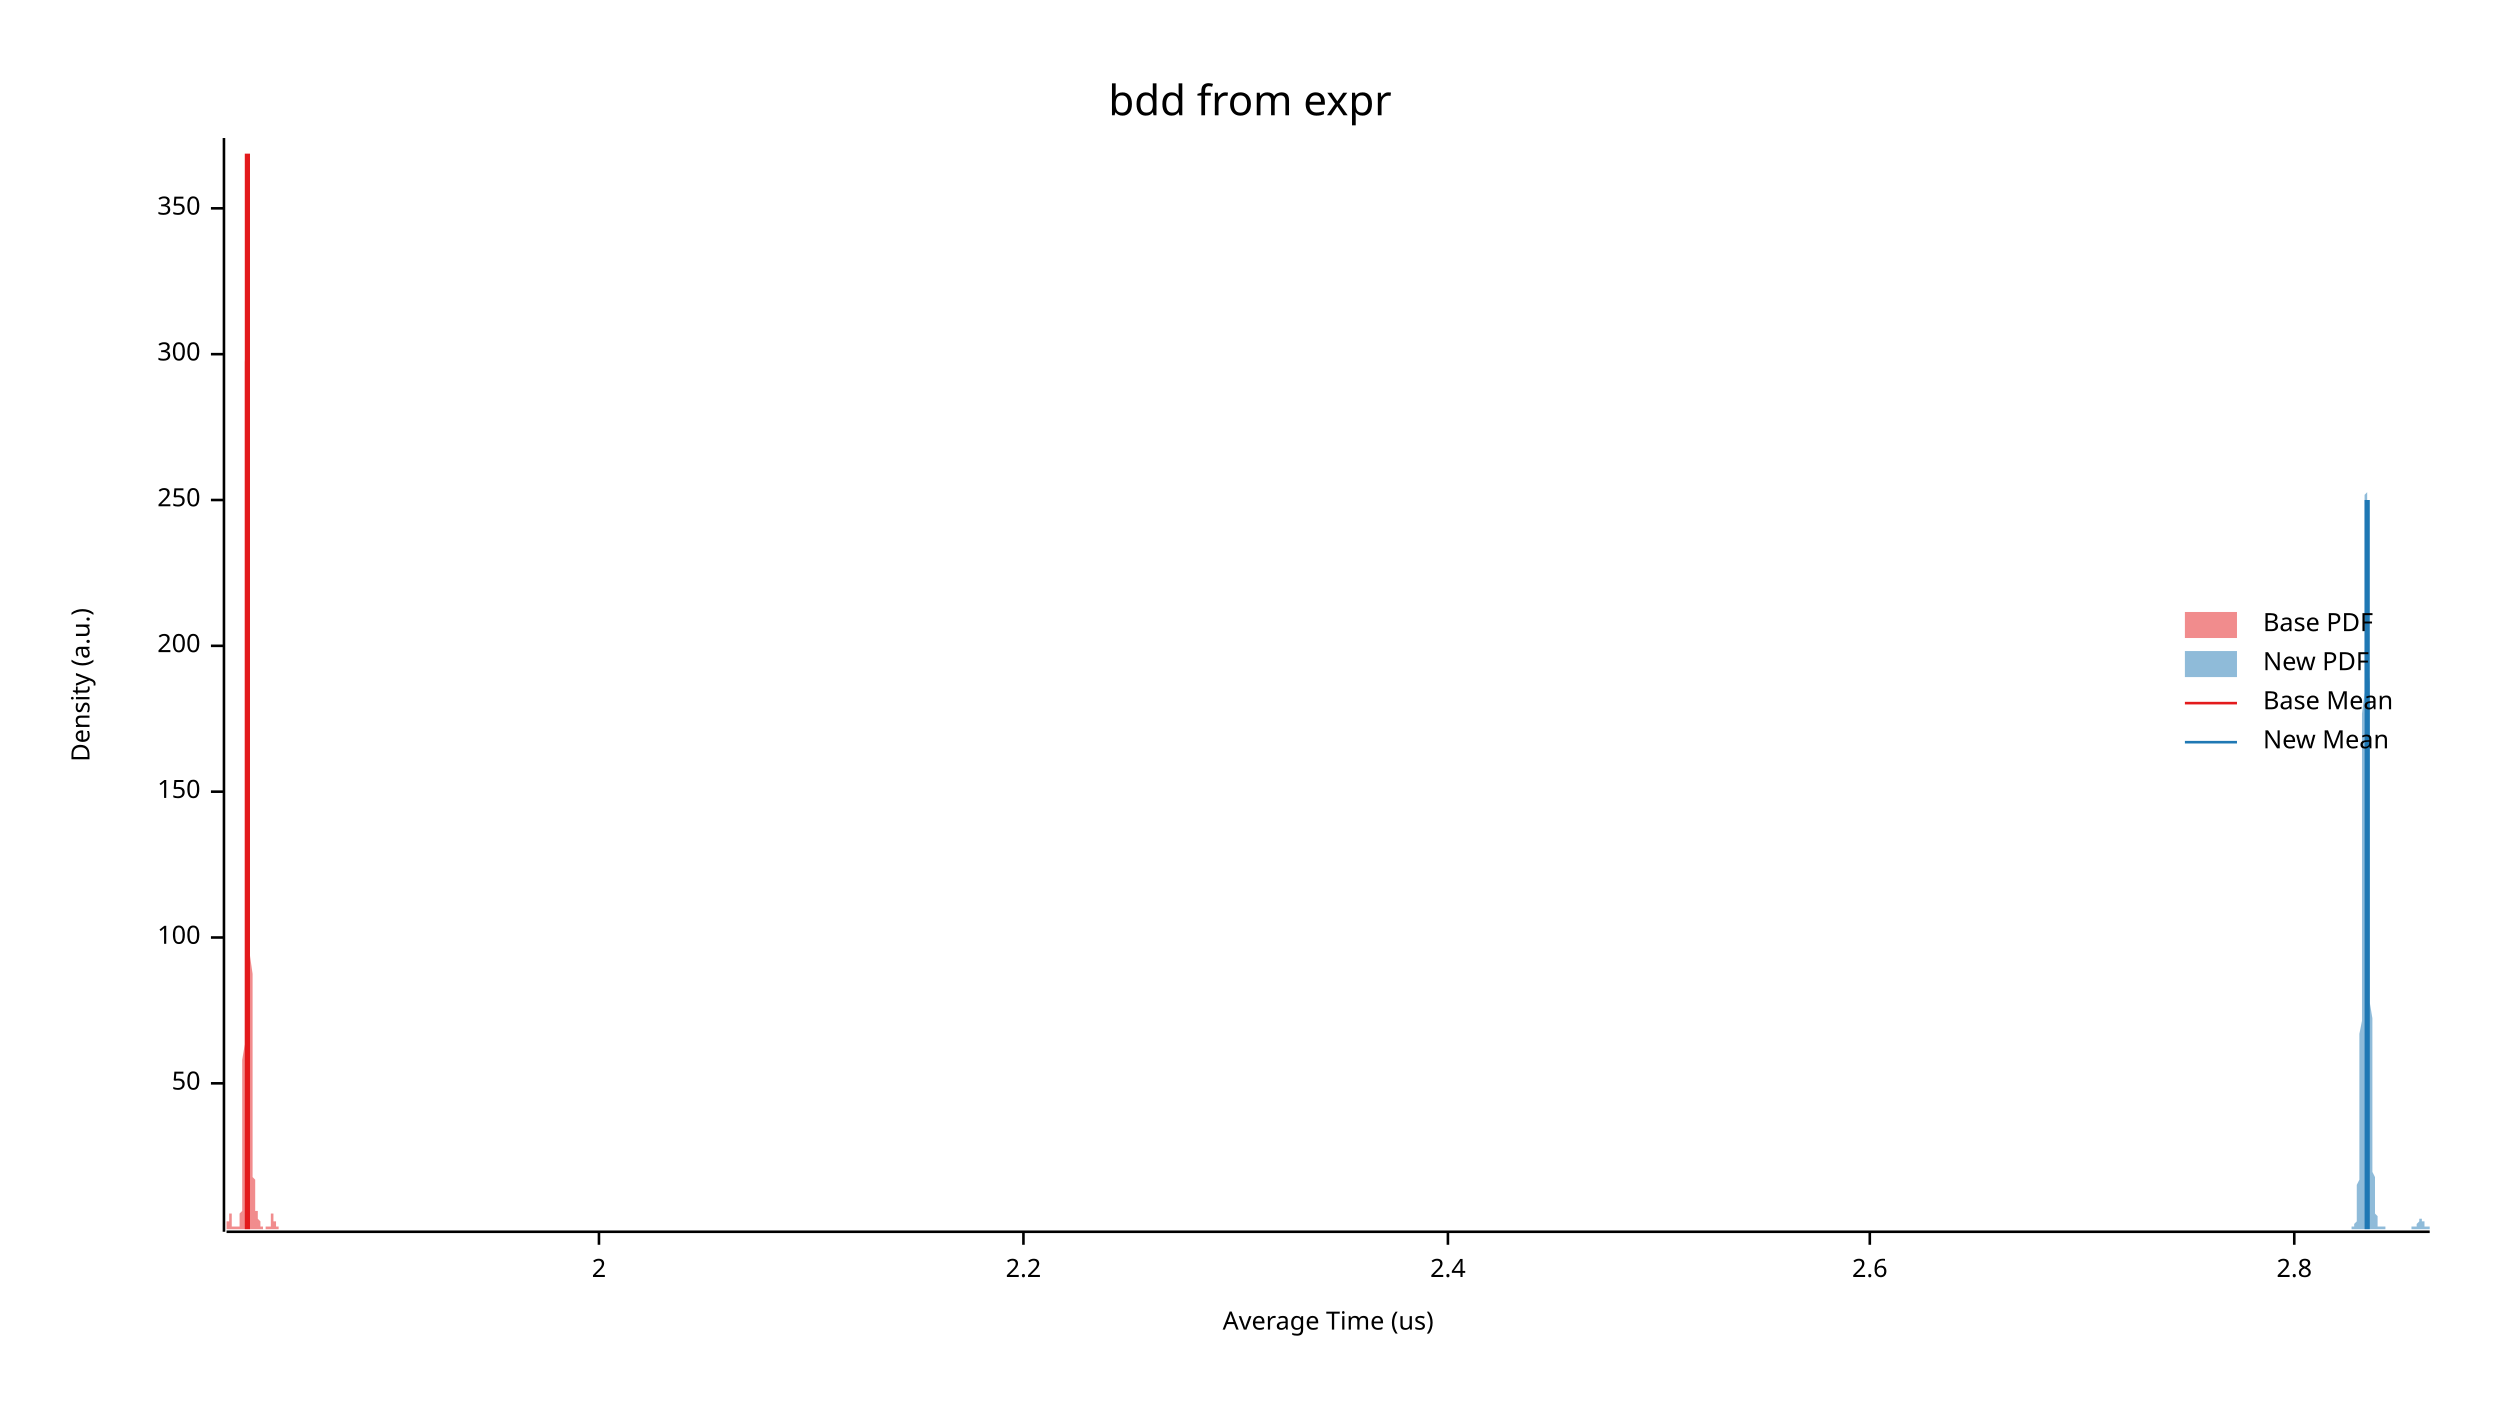
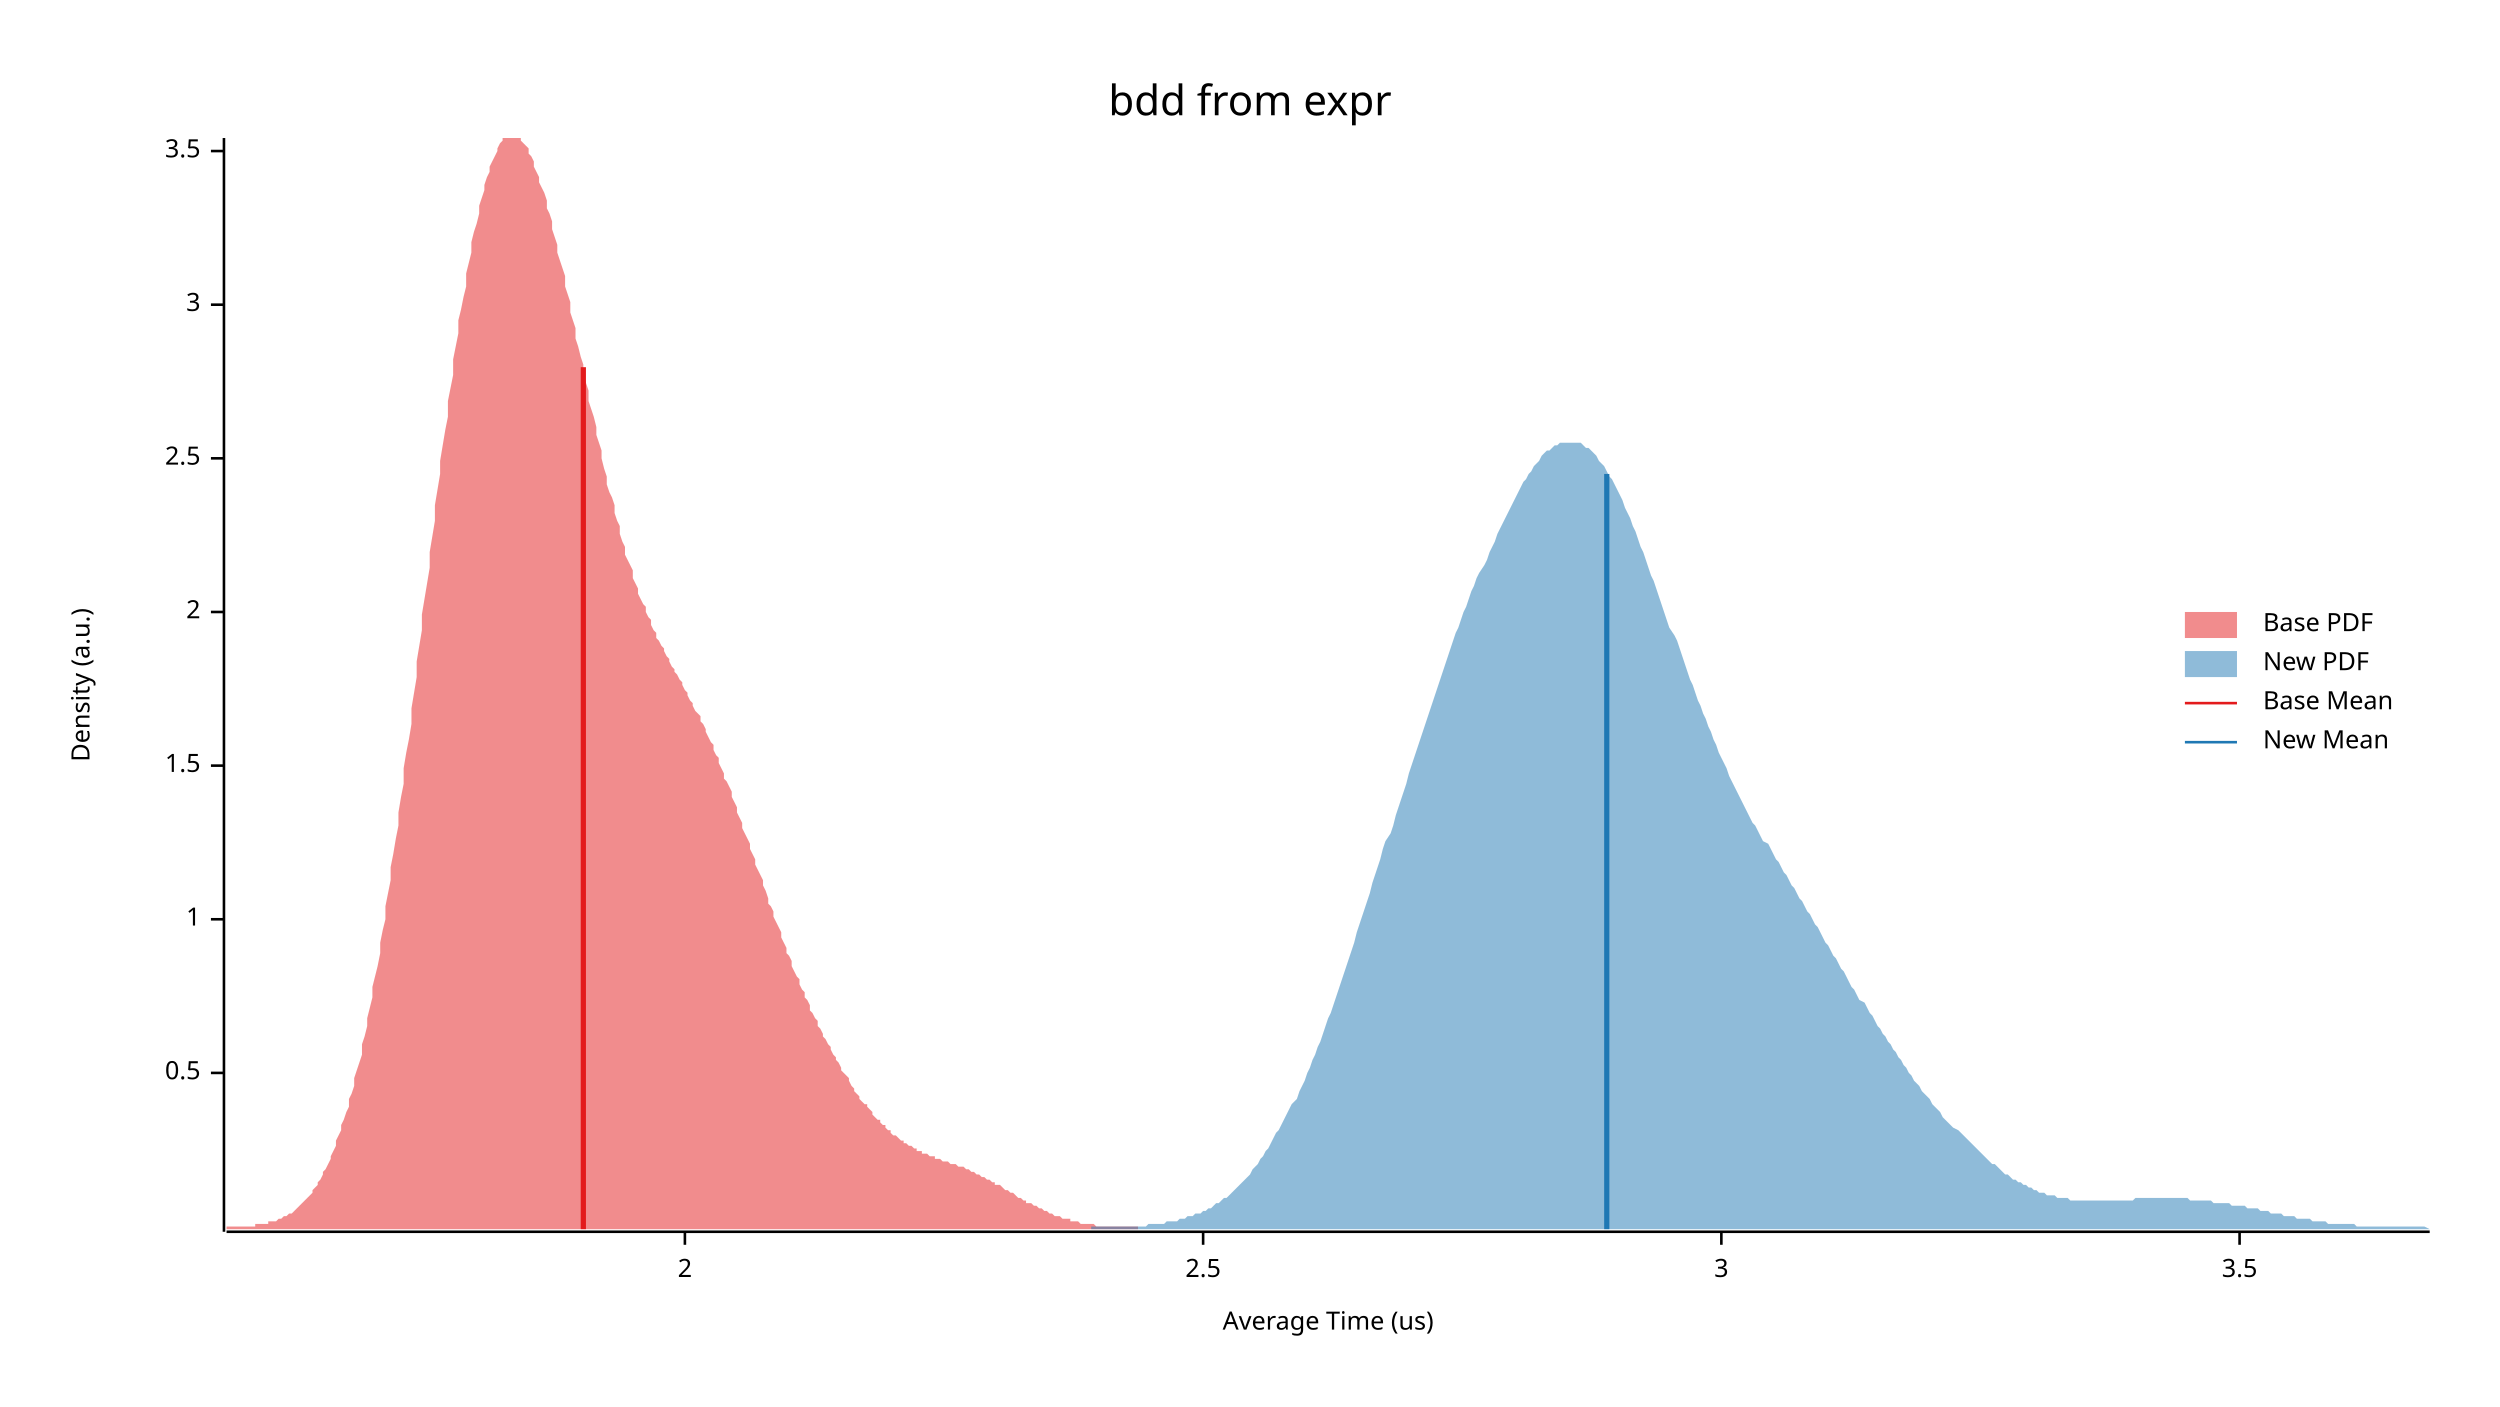
<svg xmlns="http://www.w3.org/2000/svg" width="960" height="540" viewBox="0 0 960 540">
  <text x="480" y="32" dy="0.76em" text-anchor="middle" font-family="sans-serif" font-size="16.129" opacity="1" fill="#000000">
bdd from expr
</text>
  <text x="27" y="263" dy="0.76em" text-anchor="middle" font-family="sans-serif" font-size="9.677" opacity="1" fill="#000000" transform="rotate(270, 27, 263)">
Density (a.u.)
</text>
  <text x="510" y="513" dy="-0.5ex" text-anchor="middle" font-family="sans-serif" font-size="9.677" opacity="1" fill="#000000">
Average Time (us)
</text>
  <polyline fill="none" opacity="1" stroke="#000000" stroke-width="1" points="86,53 86,473 " />
-   <text x="77" y="416" dy="0.5ex" text-anchor="end" font-family="sans-serif" font-size="9.677" opacity="1" fill="#000000">
- 50
+   <text x="77" y="412" dy="0.5ex" text-anchor="end" font-family="sans-serif" font-size="9.677" opacity="1" fill="#000000">
+ 0.5
</text>
-   <polyline fill="none" opacity="1" stroke="#000000" stroke-width="1" points="81,416 86,416 " />
-   <text x="77" y="360" dy="0.5ex" text-anchor="end" font-family="sans-serif" font-size="9.677" opacity="1" fill="#000000">
- 100
+   <polyline fill="none" opacity="1" stroke="#000000" stroke-width="1" points="81,412 86,412 " />
+   <text x="77" y="353" dy="0.5ex" text-anchor="end" font-family="sans-serif" font-size="9.677" opacity="1" fill="#000000">
+ 1
</text>
-   <polyline fill="none" opacity="1" stroke="#000000" stroke-width="1" points="81,360 86,360 " />
-   <text x="77" y="304" dy="0.5ex" text-anchor="end" font-family="sans-serif" font-size="9.677" opacity="1" fill="#000000">
- 150
+   <polyline fill="none" opacity="1" stroke="#000000" stroke-width="1" points="81,353 86,353 " />
+   <text x="77" y="294" dy="0.5ex" text-anchor="end" font-family="sans-serif" font-size="9.677" opacity="1" fill="#000000">
+ 1.5
</text>
-   <polyline fill="none" opacity="1" stroke="#000000" stroke-width="1" points="81,304 86,304 " />
-   <text x="77" y="248" dy="0.5ex" text-anchor="end" font-family="sans-serif" font-size="9.677" opacity="1" fill="#000000">
- 200
- </text>
-   <polyline fill="none" opacity="1" stroke="#000000" stroke-width="1" points="81,248 86,248 " />
-   <text x="77" y="192" dy="0.5ex" text-anchor="end" font-family="sans-serif" font-size="9.677" opacity="1" fill="#000000">
- 250
- </text>
-   <polyline fill="none" opacity="1" stroke="#000000" stroke-width="1" points="81,192 86,192 " />
-   <text x="77" y="136" dy="0.5ex" text-anchor="end" font-family="sans-serif" font-size="9.677" opacity="1" fill="#000000">
- 300
- </text>
-   <polyline fill="none" opacity="1" stroke="#000000" stroke-width="1" points="81,136 86,136 " />
-   <text x="77" y="80" dy="0.5ex" text-anchor="end" font-family="sans-serif" font-size="9.677" opacity="1" fill="#000000">
- 350
- </text>
-   <polyline fill="none" opacity="1" stroke="#000000" stroke-width="1" points="81,80 86,80 " />
-   <polyline fill="none" opacity="1" stroke="#000000" stroke-width="1" points="87,473 933,473 " />
-   <text x="230" y="483" dy="0.76em" text-anchor="middle" font-family="sans-serif" font-size="9.677" opacity="1" fill="#000000">
+   <polyline fill="none" opacity="1" stroke="#000000" stroke-width="1" points="81,294 86,294 " />
+   <text x="77" y="235" dy="0.5ex" text-anchor="end" font-family="sans-serif" font-size="9.677" opacity="1" fill="#000000">
2
</text>
-   <polyline fill="none" opacity="1" stroke="#000000" stroke-width="1" points="230,473 230,478 " />
-   <text x="393" y="483" dy="0.76em" text-anchor="middle" font-family="sans-serif" font-size="9.677" opacity="1" fill="#000000">
- 2.2
+   <polyline fill="none" opacity="1" stroke="#000000" stroke-width="1" points="81,235 86,235 " />
+   <text x="77" y="176" dy="0.5ex" text-anchor="end" font-family="sans-serif" font-size="9.677" opacity="1" fill="#000000">
+ 2.5
</text>
-   <polyline fill="none" opacity="1" stroke="#000000" stroke-width="1" points="393,473 393,478 " />
-   <text x="556" y="483" dy="0.76em" text-anchor="middle" font-family="sans-serif" font-size="9.677" opacity="1" fill="#000000">
- 2.4
+   <polyline fill="none" opacity="1" stroke="#000000" stroke-width="1" points="81,176 86,176 " />
+   <text x="77" y="117" dy="0.5ex" text-anchor="end" font-family="sans-serif" font-size="9.677" opacity="1" fill="#000000">
+ 3
</text>
-   <polyline fill="none" opacity="1" stroke="#000000" stroke-width="1" points="556,473 556,478 " />
-   <text x="718" y="483" dy="0.76em" text-anchor="middle" font-family="sans-serif" font-size="9.677" opacity="1" fill="#000000">
- 2.6
+   <polyline fill="none" opacity="1" stroke="#000000" stroke-width="1" points="81,117 86,117 " />
+   <text x="77" y="58" dy="0.5ex" text-anchor="end" font-family="sans-serif" font-size="9.677" opacity="1" fill="#000000">
+ 3.5
</text>
-   <polyline fill="none" opacity="1" stroke="#000000" stroke-width="1" points="718,473 718,478 " />
-   <text x="881" y="483" dy="0.76em" text-anchor="middle" font-family="sans-serif" font-size="9.677" opacity="1" fill="#000000">
- 2.8
+   <polyline fill="none" opacity="1" stroke="#000000" stroke-width="1" points="81,58 86,58 " />
+   <polyline fill="none" opacity="1" stroke="#000000" stroke-width="1" points="87,473 933,473 " />
+   <text x="263" y="483" dy="0.76em" text-anchor="middle" font-family="sans-serif" font-size="9.677" opacity="1" fill="#000000">
+ 2
</text>
-   <polyline fill="none" opacity="1" stroke="#000000" stroke-width="1" points="881,473 881,478 " />
-   <polygon opacity="0.5" fill="#E31A1C" points="87,471 87,471 87,471 87,471 87,471 87,471 87,471 87,471 87,471 87,471 87,471 87,471 87,471 87,471 87,471 87,471 87,471 87,470 87,470 87,470 87,470 87,470 87,470 87,469 87,469 88,469 88,469 88,468 88,468 88,468 88,468 88,467 88,467 88,467 88,467 88,466 88,466 88,466 88,466 88,466 88,466 88,466 88,465 88,465 88,465 88,465 88,465 88,465 88,466 88,466 89,466 89,466 89,466 89,466 89,467 89,467 89,467 89,467 89,468 89,468 89,468 89,468 89,469 89,469 89,469 89,469 89,469 89,470 89,470 89,470 89,470 89,470 89,470 89,471 89,471 90,471 90,471 90,471 90,471 90,471 90,471 90,471 90,471 90,471 90,471 90,471 90,471 90,471 90,471 90,471 90,471 90,471 90,471 90,471 90,471 90,471 90,471 90,471 90,471 90,471 91,471 91,471 91,471 91,471 91,471 91,471 91,471 91,471 91,471 91,471 91,471 91,471 91,471 91,471 91,471 91,471 91,471 91,471 91,471 91,471 91,471 91,471 91,471 91,471 91,471 92,471 92,471 92,471 92,471 92,471 92,471 92,471 92,471 92,471 92,471 92,471 92,470 92,470 92,470 92,470 92,470 92,469 92,469 92,469 92,468 92,468 92,467 92,467 92,466 92,466 93,465 93,464 93,463 93,462 93,461 93,460 93,459 93,458 93,456 93,455 93,453 93,452 93,450 93,447 93,445 93,443 93,440 93,437 93,434 93,430 93,426 93,422 93,417 93,412 93,407 94,401 94,395 94,388 94,381 94,373 94,364 94,356 94,346 94,336 94,326 94,315 94,304 94,292 94,280 94,268 94,255 94,242 94,229 94,216 94,203 94,189 94,176 94,164 94,151 94,139 95,128 95,117 95,106 95,96 95,88 95,80 95,72 95,66 95,61 95,57 95,54 95,53 95,53 95,53 95,53 95,56 95,59 95,64 95,69 95,75 95,83 95,90 95,99 95,108 95,118 96,128 96,139 96,150 96,162 96,173 96,185 96,196 96,208 96,219 96,231 96,242 96,253 96,264 96,274 96,285 96,295 96,304 96,313 96,322 96,331 96,339 96,346 96,354 96,361 96,367 97,374 97,380 97,385 97,391 97,396 97,401 97,405 97,409 97,413 97,417 97,421 97,424 97,427 97,430 97,433 97,436 97,438 97,441 97,443 97,445 97,447 97,449 97,450 97,452 98,453 98,455 98,456 98,457 98,458 98,459 98,460 98,461 98,462 98,462 98,463 98,463 98,464 98,464 98,464 98,465 98,465 98,465 98,465 98,465 98,465 98,465 98,465 98,465 98,465 99,465 99,465 99,465 99,465 99,465 99,465 99,465 99,465 99,465 99,465 99,465 99,466 99,466 99,466 99,466 99,466 99,466 99,467 99,467 99,467 99,467 99,468 99,468 99,468 99,468 100,469 100,469 100,469 100,469 100,469 100,470 100,470 100,470 100,470 100,470 100,470 100,471 100,471 100,471 100,471 100,471 100,471 100,471 100,471 100,471 100,471 100,471 100,471 100,471 100,471 101,471 101,471 101,471 101,471 101,471 101,471 101,471 101,471 101,471 101,471 101,471 101,471 101,471 101,471 101,471 101,471 101,471 101,471 101,471 101,472 101,472 101,472 101,472 101,472 101,472 102,472 102,472 102,472 102,472 102,472 102,472 102,472 102,472 102,472 102,472 102,472 102,472 102,472 102,472 102,472 102,472 102,472 102,472 102,472 102,471 102,471 102,471 102,471 102,471 102,471 103,471 103,471 103,471 103,471 103,471 103,471 103,471 103,471 103,471 103,471 103,471 103,471 103,471 103,471 103,471 103,471 103,471 103,471 103,471 103,471 103,471 103,471 103,471 103,471 103,471 104,471 104,471 104,471 104,470 104,470 104,470 104,470 104,470 104,470 104,469 104,469 104,469 104,469 104,469 104,468 104,468 104,468 104,468 104,467 104,467 104,467 104,467 104,466 104,466 104,466 105,466 105,466 105,466 105,465 105,465 105,465 105,465 105,465 105,465 105,466 105,466 105,466 105,466 105,466 105,466 105,466 105,467 105,467 105,467 105,467 105,468 105,468 105,468 105,468 105,469 106,469 106,469 106,469 106,470 106,470 106,470 106,470 106,470 106,470 106,471 106,471 106,471 106,471 106,471 106,471 106,471 106,471 106,471 106,471 106,471 106,471 106,471 106,471 106,471 106,471 107,471 107,472 87,472 " />
-   <polygon opacity="0.5" fill="#1F78B4" points="903,471 904,471 904,471 904,471 904,471 904,471 904,471 904,471 904,471 904,471 904,471 904,471 904,471 904,470 904,470 904,470 904,470 904,470 905,469 905,469 905,469 905,468 905,468 905,467 905,466 905,466 905,465 905,464 905,463 905,462 905,461 905,460 905,458 905,457 905,455 906,453 906,451 906,449 906,447 906,444 906,441 906,438 906,435 906,432 906,428 906,425 906,421 906,416 906,412 906,407 906,402 906,397 907,392 907,386 907,380 907,374 907,368 907,361 907,355 907,348 907,341 907,333 907,326 907,319 907,311 907,304 907,296 907,289 907,281 907,274 908,266 908,259 908,252 908,245 908,239 908,232 908,226 908,221 908,215 908,210 908,206 908,202 908,198 908,196 908,193 908,191 908,190 909,189 909,189 909,190 909,191 909,193 909,195 909,198 909,202 909,206 909,210 909,215 909,221 909,227 909,234 909,240 909,247 909,255 910,262 910,270 910,278 910,286 910,295 910,303 910,311 910,319 910,327 910,335 910,343 910,351 910,358 910,365 910,372 910,379 910,385 911,391 911,397 911,403 911,408 911,413 911,417 911,421 911,425 911,429 911,432 911,436 911,439 911,441 911,444 911,446 911,448 911,450 912,452 912,453 912,455 912,456 912,457 912,458 912,459 912,460 912,461 912,462 912,463 912,463 912,464 912,465 912,465 912,466 912,466 912,466 913,467 913,467 913,468 913,468 913,468 913,469 913,469 913,469 913,469 913,470 913,470 913,470 913,470 913,470 913,470 913,471 913,471 914,471 914,471 914,471 914,471 914,471 914,471 914,471 914,471 914,471 914,471 914,471 914,471 914,471 914,471 914,471 914,471 914,471 915,471 915,471 915,471 915,471 915,471 915,471 915,471 915,471 915,471 915,471 915,471 915,471 915,471 915,471 915,471 915,471 915,471 916,471 916,472 916,472 916,472 916,472 916,472 916,472 916,472 916,472 916,472 916,472 916,472 916,472 916,472 916,472 916,472 916,472 917,472 917,472 917,472 917,472 917,472 917,472 917,472 917,472 917,472 917,472 917,472 917,472 917,472 917,472 917,472 917,472 917,472 917,472 918,472 918,472 918,472 918,472 918,472 918,472 918,472 918,472 918,472 918,472 918,472 918,472 918,472 918,472 918,472 918,472 918,472 919,472 919,472 919,472 919,472 919,472 919,472 919,472 919,472 919,472 919,472 919,472 919,472 919,472 919,472 919,472 919,472 919,472 920,472 920,472 920,472 920,472 920,472 920,472 920,472 920,472 920,472 920,472 920,472 920,472 920,472 920,472 920,472 920,472 920,472 921,472 921,472 921,472 921,472 921,472 921,472 921,472 921,472 921,472 921,472 921,472 921,472 921,472 921,472 921,472 921,472 921,472 922,472 922,472 922,472 922,472 922,472 922,472 922,472 922,472 922,472 922,472 922,472 922,472 922,472 922,472 922,472 922,472 922,472 922,472 923,472 923,472 923,472 923,472 923,472 923,472 923,472 923,472 923,472 923,472 923,472 923,472 923,472 923,472 923,472 923,472 923,472 924,472 924,472 924,472 924,472 924,472 924,472 924,472 924,472 924,472 924,472 924,472 924,472 924,472 924,472 924,472 924,472 924,472 925,472 925,472 925,472 925,472 925,472 925,472 925,472 925,472 925,472 925,472 925,472 925,472 925,472 925,472 925,472 925,472 925,472 926,472 926,472 926,472 926,472 926,471 926,471 926,471 926,471 926,471 926,471 926,471 926,471 926,471 926,471 926,471 926,471 926,471 927,471 927,471 927,471 927,471 927,471 927,471 927,471 927,471 927,471 927,471 927,471 927,471 927,471 927,471 927,471 927,471 927,471 927,471 928,471 928,471 928,471 928,471 928,471 928,471 928,471 928,471 928,471 928,470 928,470 928,470 928,470 928,470 928,470 928,470 928,470 929,469 929,469 929,469 929,469 929,469 929,469 929,469 929,469 929,468 929,468 929,468 929,468 929,468 929,468 929,468 929,468 929,468 930,468 930,468 930,468 930,468 930,468 930,468 930,468 930,468 930,468 930,468 930,468 930,468 930,468 930,469 930,469 930,469 930,469 931,469 931,469 931,469 931,470 931,470 931,470 931,470 931,470 931,470 931,470 931,470 931,470 931,471 931,471 931,471 931,471 931,471 932,471 932,471 932,471 932,471 932,471 932,471 932,471 932,471 932,471 932,471 932,471 932,471 932,471 932,471 932,471 932,471 932,471 933,471 933,472 903,472 " />
-   <polyline fill="none" opacity="1" stroke="#E31A1C" stroke-width="2" points="95,472 95,59 " />
-   <polyline fill="none" opacity="1" stroke="#1F78B4" stroke-width="2" points="909,472 909,192 " />
+   <polyline fill="none" opacity="1" stroke="#000000" stroke-width="1" points="263,473 263,478 " />
+   <text x="462" y="483" dy="0.76em" text-anchor="middle" font-family="sans-serif" font-size="9.677" opacity="1" fill="#000000">
+ 2.5
+ </text>
+   <polyline fill="none" opacity="1" stroke="#000000" stroke-width="1" points="462,473 462,478 " />
+   <text x="661" y="483" dy="0.76em" text-anchor="middle" font-family="sans-serif" font-size="9.677" opacity="1" fill="#000000">
+ 3
+ </text>
+   <polyline fill="none" opacity="1" stroke="#000000" stroke-width="1" points="661,473 661,478 " />
+   <text x="860" y="483" dy="0.76em" text-anchor="middle" font-family="sans-serif" font-size="9.677" opacity="1" fill="#000000">
+ 3.5
+ </text>
+   <polyline fill="none" opacity="1" stroke="#000000" stroke-width="1" points="860,473 860,478 " />
+   <polygon opacity="0.5" fill="#E31A1C" points="87,471 87,471 88,471 89,471 89,471 90,471 91,471 91,471 92,471 93,471 94,471 94,471 95,471 96,471 96,471 97,471 98,471 98,470 99,470 100,470 101,470 101,470 102,470 103,470 103,469 104,469 105,469 105,469 106,469 107,468 108,468 108,468 109,467 110,467 110,467 111,466 112,466 113,465 113,465 114,464 115,463 115,463 116,462 117,461 117,461 118,460 119,459 120,458 120,457 121,456 122,455 122,454 123,453 124,451 124,450 125,449 126,447 127,445 127,444 128,442 129,440 129,438 130,436 131,434 131,432 132,430 133,427 134,425 134,422 135,420 136,417 136,414 137,411 138,408 139,405 139,401 140,398 141,394 141,391 142,387 143,383 143,379 144,375 145,371 146,366 146,362 147,357 148,353 148,348 149,343 150,338 150,333 151,328 152,322 153,317 153,312 154,306 155,301 155,295 156,289 157,284 158,278 158,272 159,266 160,260 160,254 161,248 162,242 162,236 163,230 164,224 165,218 165,212 166,206 167,200 167,194 168,188 169,182 169,177 170,171 171,165 172,160 172,154 173,149 174,144 174,138 175,133 176,128 176,123 177,119 178,114 179,110 179,105 180,101 181,97 181,93 182,89 183,86 184,82 184,79 185,76 186,73 186,71 187,68 188,66 188,64 189,62 190,60 191,58 191,57 192,55 193,54 193,53 194,53 195,53 195,53 196,53 197,53 198,53 198,53 199,53 200,53 200,54 201,55 202,56 203,57 203,59 204,60 205,62 205,64 206,66 207,68 207,70 208,72 209,74 210,77 210,80 211,82 212,85 212,88 213,91 214,94 214,97 215,100 216,103 217,106 217,110 218,113 219,116 219,120 220,123 221,126 221,130 222,133 223,137 224,140 224,143 225,147 226,150 226,154 227,157 228,160 229,164 229,167 230,170 231,173 231,176 232,180 233,183 233,186 234,189 235,191 236,194 236,197 237,200 238,202 238,205 239,208 240,210 240,213 241,215 242,217 243,219 243,222 244,224 245,226 245,228 246,230 247,232 248,233 248,235 249,237 250,238 250,240 251,242 252,243 252,245 253,246 254,248 255,249 255,250 256,252 257,253 257,254 258,256 259,257 259,258 260,259 261,261 262,262 262,263 263,265 264,266 264,267 265,269 266,270 266,271 267,273 268,274 269,275 269,277 270,278 271,280 271,281 272,283 273,285 274,286 274,288 275,290 276,291 276,293 277,295 278,297 278,299 279,300 280,302 281,304 281,306 282,308 283,310 283,312 284,314 285,316 285,318 286,320 287,322 288,324 288,326 289,328 290,330 290,332 291,334 292,336 293,338 293,340 294,342 295,345 295,347 296,348 297,350 297,352 298,354 299,356 300,358 300,360 301,362 302,364 302,366 303,367 304,369 304,371 305,373 306,375 307,376 307,378 308,380 309,381 309,383 310,384 311,386 311,388 312,389 313,391 314,392 314,394 315,395 316,397 316,398 317,399 318,401 319,402 319,403 320,405 321,406 321,407 322,408 323,410 323,411 324,412 325,413 326,414 326,415 327,417 328,418 328,419 329,420 330,421 330,422 331,423 332,424 333,424 333,425 334,426 335,427 335,428 336,429 337,430 338,430 338,431 339,432 340,432 340,433 341,434 342,434 342,435 343,436 344,436 345,437 345,437 346,438 347,438 347,439 348,439 349,440 349,440 350,440 351,441 352,441 352,442 353,442 354,442 354,443 355,443 356,443 356,443 357,444 358,444 359,444 359,445 360,445 361,445 361,445 362,446 363,446 364,446 364,446 365,447 366,447 366,447 367,447 368,448 368,448 369,448 370,448 371,449 371,449 372,449 373,450 373,450 374,450 375,451 375,451 376,451 377,452 378,452 378,452 379,453 380,453 380,453 381,454 382,454 382,455 383,455 384,455 385,456 385,456 386,457 387,457 387,457 388,458 389,458 390,459 390,459 391,460 392,460 392,460 393,461 394,461 394,462 395,462 396,462 397,463 397,463 398,463 399,464 399,464 400,464 401,465 401,465 402,465 403,466 404,466 404,466 405,467 406,467 406,467 407,467 408,468 409,468 409,468 410,468 411,468 411,469 412,469 413,469 413,469 414,469 415,470 416,470 416,470 417,470 418,470 418,470 419,470 420,470 420,470 421,471 422,471 423,471 423,471 424,471 425,471 425,471 426,471 427,471 427,471 428,471 429,471 430,471 430,471 431,471 432,471 432,471 433,471 434,471 435,471 435,471 436,471 437,471 437,471 437,472 87,472 " />
+   <polygon opacity="0.5" fill="#1F78B4" points="419,471 420,471 421,471 422,471 423,471 425,471 426,471 427,471 428,471 429,471 430,471 431,471 432,471 433,471 434,471 435,471 436,471 437,471 438,471 439,471 440,471 441,470 442,470 443,470 444,470 445,470 446,470 447,470 448,469 449,469 450,469 451,469 452,469 453,468 454,468 455,468 456,467 457,467 458,467 459,466 461,466 462,465 463,465 464,464 465,464 466,463 467,462 468,462 469,461 470,460 471,460 472,459 473,458 474,457 475,456 476,455 477,454 478,453 479,452 480,451 481,449 482,448 483,447 484,445 485,444 486,442 487,441 488,439 489,437 490,435 491,434 492,432 493,430 494,428 495,426 496,424 498,422 499,419 500,417 501,415 502,412 503,410 504,407 505,405 506,402 507,400 508,397 509,394 510,391 511,389 512,386 513,383 514,380 515,377 516,374 517,371 518,368 519,365 520,362 521,358 522,355 523,352 524,349 525,346 526,343 527,339 528,336 529,333 530,330 531,326 532,323 534,320 535,317 536,313 537,310 538,307 539,304 540,301 541,297 542,294 543,291 544,288 545,285 546,282 547,279 548,276 549,273 550,270 551,267 552,264 553,261 554,258 555,255 556,252 557,249 558,246 559,243 560,241 561,238 562,235 563,233 564,230 565,227 566,225 567,222 568,220 570,217 571,215 572,212 573,210 574,208 575,205 576,203 577,201 578,199 579,197 580,195 581,193 582,191 583,189 584,187 585,185 586,184 587,182 588,181 589,179 590,178 591,177 592,175 593,174 594,173 595,173 596,172 597,171 598,171 599,170 600,170 601,170 602,170 603,170 604,170 605,170 607,170 608,171 609,172 610,172 611,173 612,174 613,175 614,177 615,178 616,179 617,181 618,183 619,184 620,186 621,188 622,190 623,192 624,195 625,197 626,199 627,202 628,204 629,207 630,210 631,212 632,215 633,218 634,221 635,223 636,226 637,229 638,232 639,235 640,238 641,241 643,244 644,246 645,249 646,252 647,255 648,258 649,261 650,263 651,266 652,269 653,271 654,274 655,276 656,279 657,281 658,284 659,286 660,289 661,291 662,293 663,295 664,298 665,300 666,302 667,304 668,306 669,308 670,310 671,312 672,314 673,316 674,317 675,319 676,321 677,323 679,324 680,326 681,328 682,330 683,331 684,333 685,335 686,336 687,338 688,340 689,341 690,343 691,345 692,346 693,348 694,350 695,351 696,353 697,355 698,356 699,358 700,360 701,362 702,363 703,365 704,367 705,368 706,370 707,372 708,373 709,375 710,377 711,379 712,380 713,382 714,384 716,385 717,387 718,389 719,390 720,392 721,394 722,395 723,397 724,398 725,400 726,401 727,403 728,404 729,406 730,407 731,409 732,410 733,412 734,413 735,415 736,416 737,417 738,419 739,420 740,421 741,422 742,424 743,425 744,426 745,427 746,429 747,430 748,431 749,432 750,433 752,434 753,435 754,436 755,437 756,438 757,439 758,440 759,441 760,442 761,443 762,444 763,445 764,446 765,447 766,447 767,448 768,449 769,450 770,451 771,451 772,452 773,453 774,453 775,454 776,454 777,455 778,455 779,456 780,456 781,457 782,457 783,458 784,458 785,458 786,459 788,459 789,459 790,460 791,460 792,460 793,460 794,460 795,461 796,461 797,461 798,461 799,461 800,461 801,461 802,461 803,461 804,461 805,461 806,461 807,461 808,461 809,461 810,461 811,461 812,461 813,461 814,461 815,461 816,461 817,461 818,461 819,461 820,460 821,460 822,460 823,460 825,460 826,460 827,460 828,460 829,460 830,460 831,460 832,460 833,460 834,460 835,460 836,460 837,460 838,460 839,460 840,460 841,461 842,461 843,461 844,461 845,461 846,461 847,461 848,461 849,461 850,462 851,462 852,462 853,462 854,462 855,462 856,462 857,463 858,463 859,463 861,463 862,463 863,464 864,464 865,464 866,464 867,464 868,465 869,465 870,465 871,465 872,466 873,466 874,466 875,466 876,466 877,467 878,467 879,467 880,467 881,467 882,468 883,468 884,468 885,468 886,468 887,468 888,469 889,469 890,469 891,469 892,469 893,469 894,470 895,470 897,470 898,470 899,470 900,470 901,470 902,470 903,470 904,470 905,471 906,471 907,471 908,471 909,471 910,471 911,471 912,471 913,471 914,471 915,471 916,471 917,471 918,471 919,471 920,471 921,471 922,471 923,471 924,471 925,471 926,471 927,471 928,471 929,471 930,471 931,471 933,472 933,472 419,472 " />
+   <polyline fill="none" opacity="1" stroke="#E31A1C" stroke-width="2" points="224,472 224,141 " />
+   <polyline fill="none" opacity="1" stroke="#1F78B4" stroke-width="2" points="617,472 617,182 " />
  <text x="869" y="235" dy="0.76em" text-anchor="start" font-family="sans-serif" font-size="9.677" opacity="1" fill="#000000">
Base PDF
</text>
  <text x="869" y="250" dy="0.76em" text-anchor="start" font-family="sans-serif" font-size="9.677" opacity="1" fill="#000000">
New PDF
</text>
  <text x="869" y="265" dy="0.76em" text-anchor="start" font-family="sans-serif" font-size="9.677" opacity="1" fill="#000000">
Base Mean
</text>
  <text x="869" y="280" dy="0.76em" text-anchor="start" font-family="sans-serif" font-size="9.677" opacity="1" fill="#000000">
New Mean
</text>
  <rect x="839" y="235" width="20" height="10" opacity="0.5" fill="#E31A1C" stroke="none" />
  <rect x="839" y="250" width="20" height="10" opacity="0.5" fill="#1F78B4" stroke="none" />
  <polyline fill="none" opacity="1" stroke="#E31A1C" stroke-width="1" points="839,270 859,270 " />
  <polyline fill="none" opacity="1" stroke="#1F78B4" stroke-width="1" points="839,285 859,285 " />
</svg>
